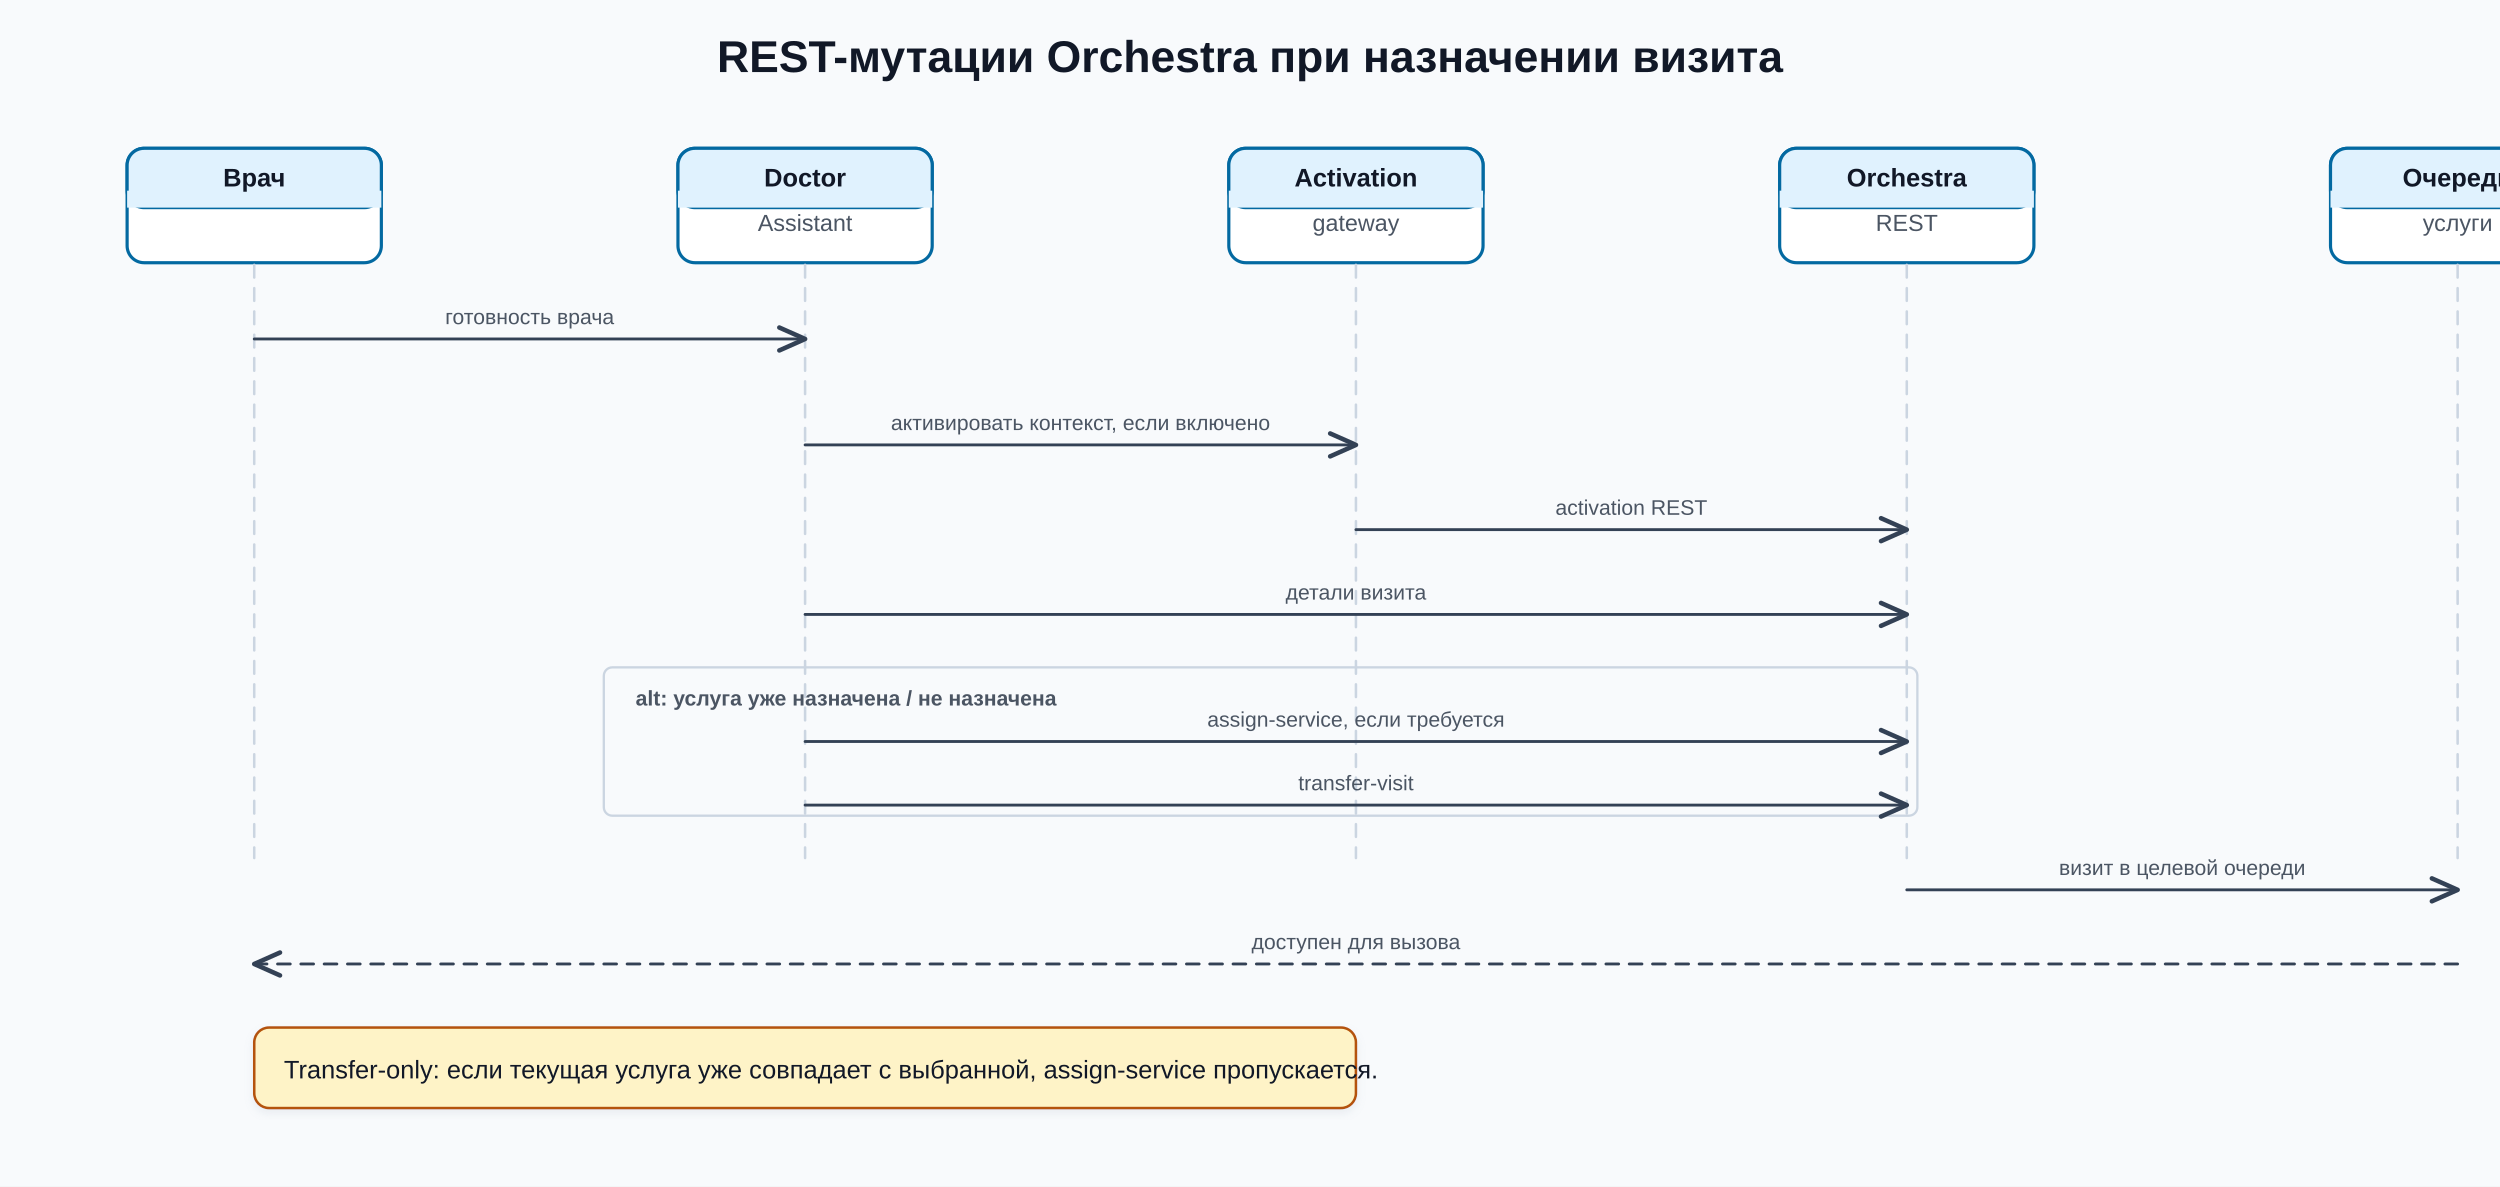
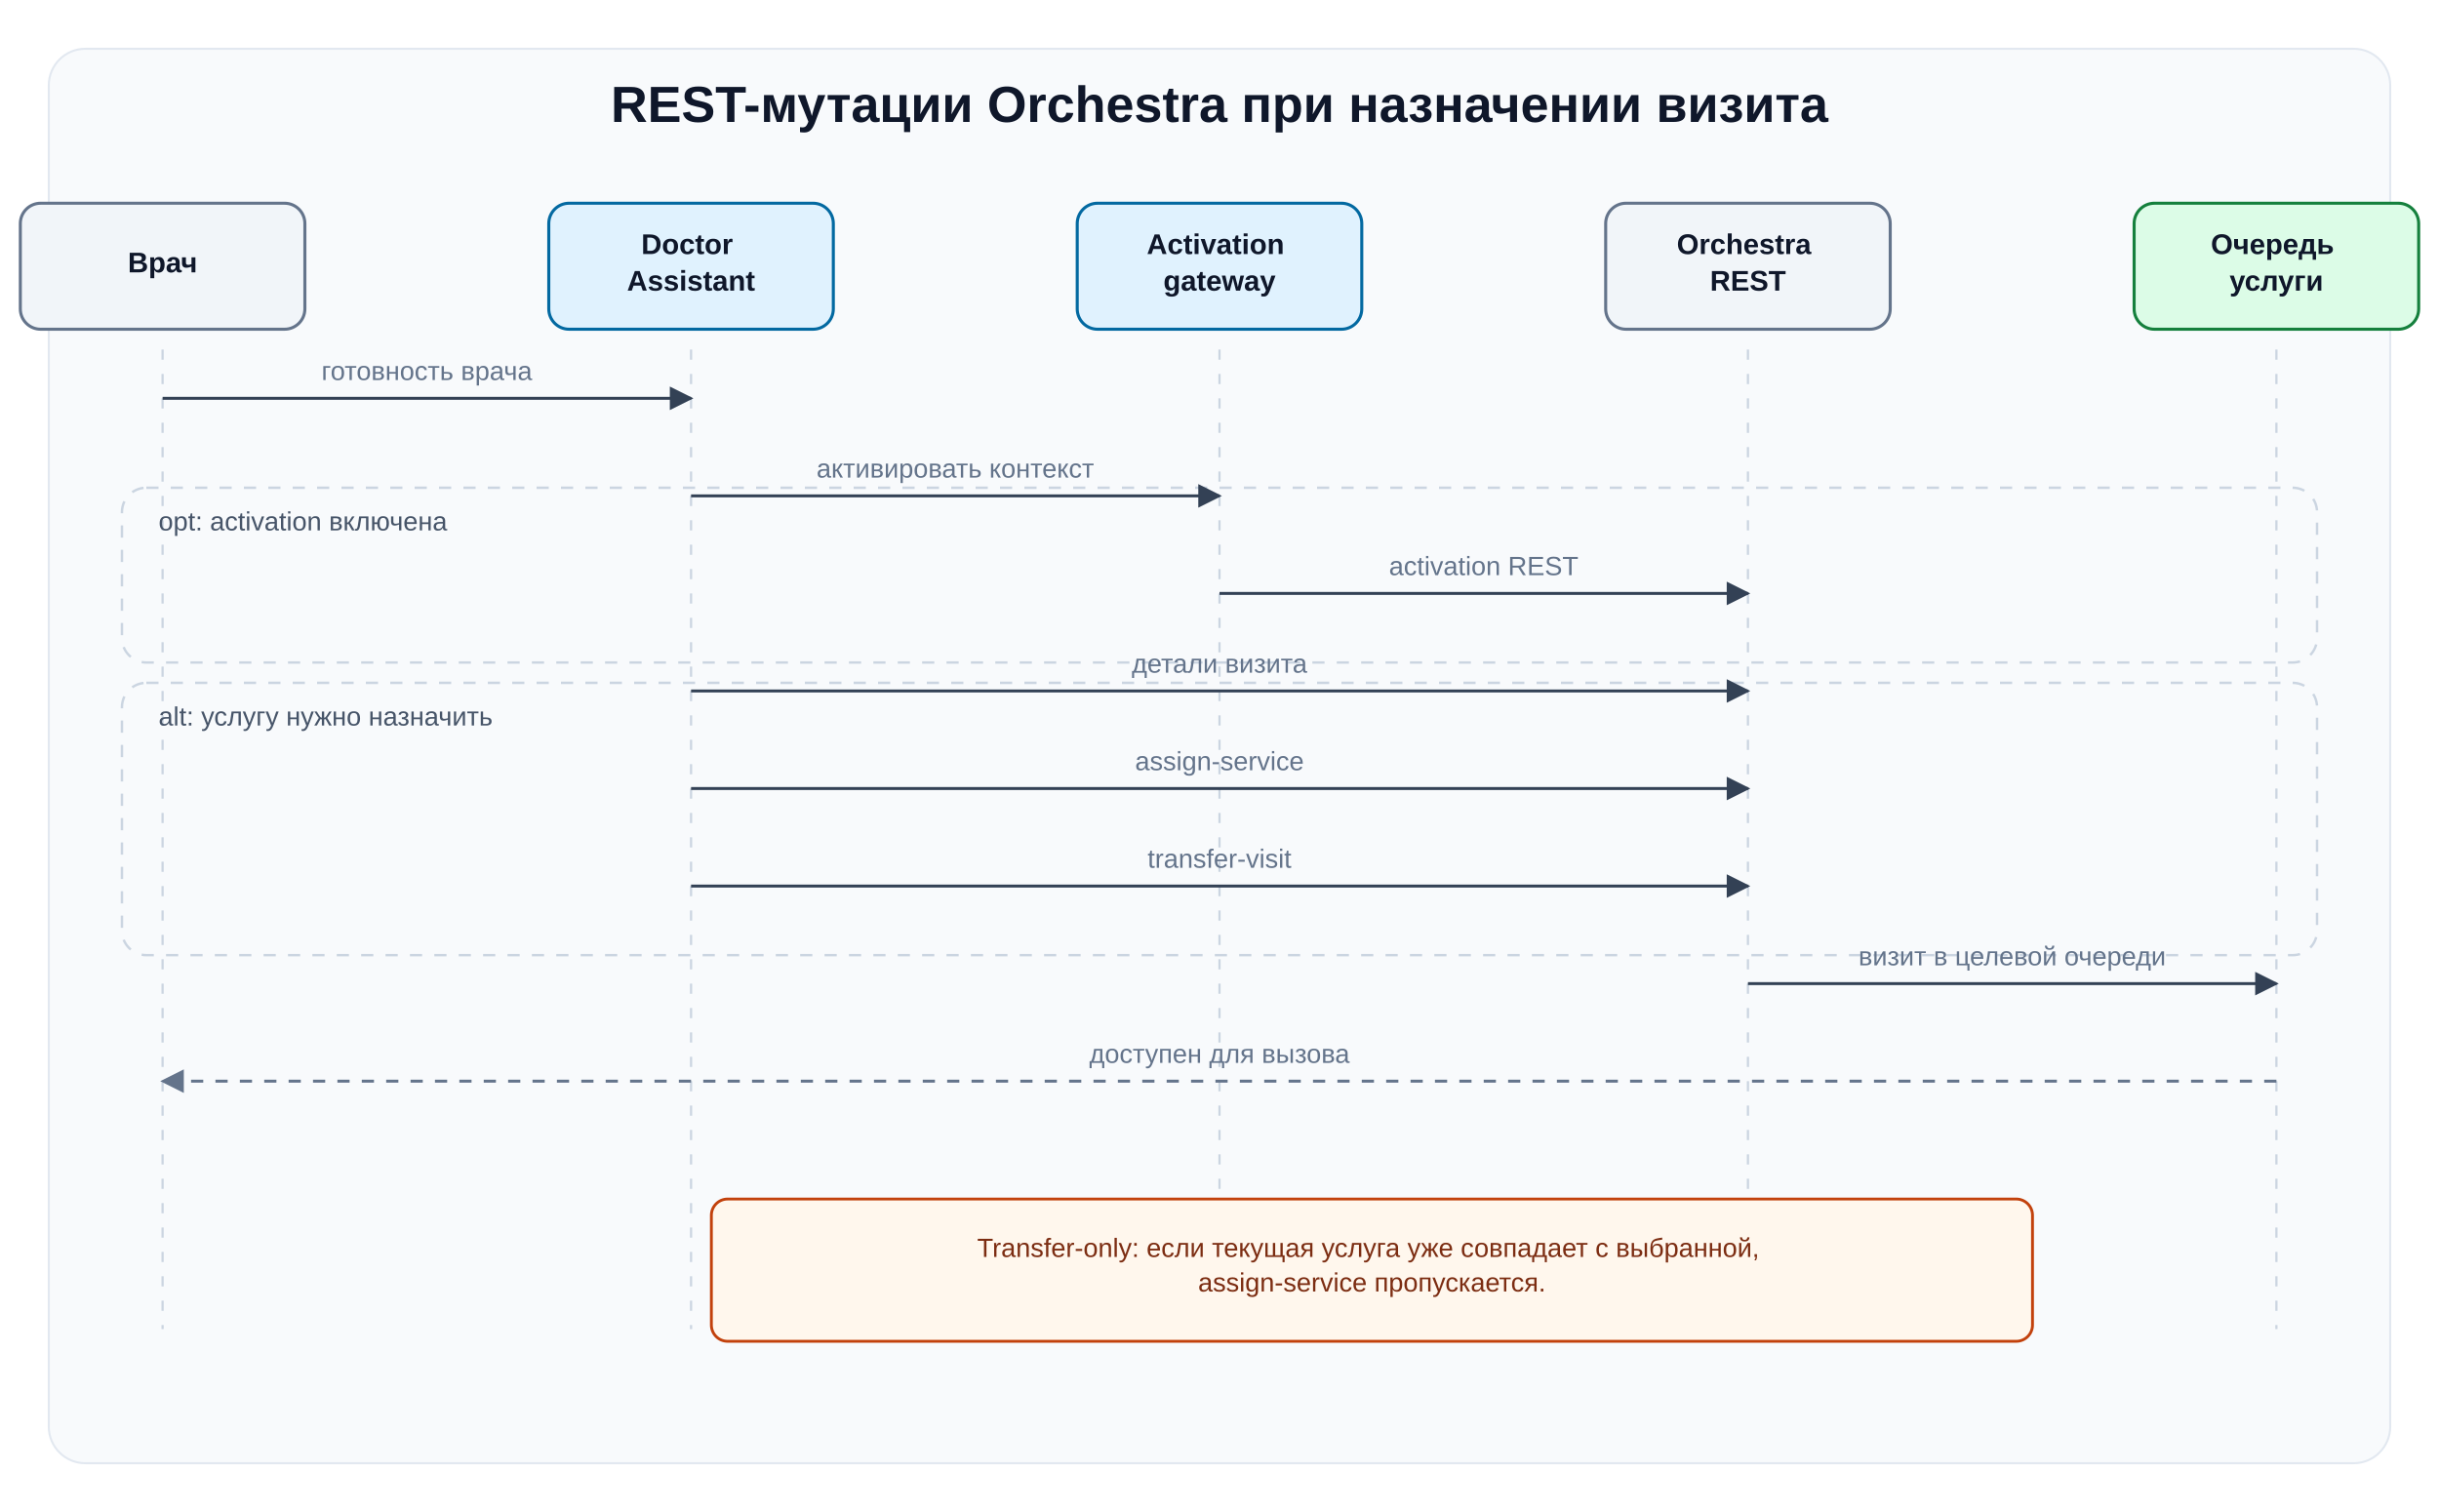
- <svg xmlns="http://www.w3.org/2000/svg" width="1180" height="560" viewBox="0 0 1180 560">
+ <svg xmlns="http://www.w3.org/2000/svg" width="1200" height="744" viewBox="0 0 1200 744" role="img" aria-label="REST-мутации Orchestra при назначении визита">
  <defs>
-     <marker id="arrow" markerWidth="12" markerHeight="10" refX="10" refY="5" orient="auto" markerUnits="strokeWidth">
-       <path d="M 1 1 L 10 5 L 1 9" fill="none" stroke="#334155" stroke-width="1.6" stroke-linecap="round" stroke-linejoin="round" />
+     <marker id="arrow" viewBox="0 0 10 10" refX="9" refY="5" markerWidth="8" markerHeight="8" orient="auto-start-reverse">
+       <path d="M 0 0 L 10 5 L 0 10 z" fill="#334155" />
    </marker>
-     <marker id="triangle" markerWidth="14" markerHeight="12" refX="12" refY="6" orient="auto" markerUnits="strokeWidth">
-       <path d="M 1 6 L 12 1 L 12 11 Z" fill="#F8FAFC" stroke="#334155" stroke-width="1.5" />
+     <marker id="arrow-dashed" viewBox="0 0 10 10" refX="9" refY="5" markerWidth="8" markerHeight="8" orient="auto-start-reverse">
+       <path d="M 0 0 L 10 5 L 0 10 z" fill="#64748B" />
    </marker>
-     <marker id="green-dot" markerWidth="10" markerHeight="10" refX="5" refY="5" orient="auto">
-       <circle cx="5" cy="5" r="4" fill="#16A34A" />
-     </marker>
-     <filter id="card-shadow" x="-15%" y="-15%" width="130%" height="130%">
-       <feDropShadow dx="0" dy="2" stdDeviation="2" flood-color="#94A3B8" flood-opacity="0.16" />
-     </filter>
  </defs>
-   <rect x="0" y="0" width="1180" height="560" fill="#F8FAFC" />
-   <text x="590.0" y="34" text-anchor="middle" font-family="Segoe UI, Arial, sans-serif" font-size="21" font-weight="700" fill="#111827">REST-мутации Orchestra при назначении визита</text>
-   <rect x="60" y="70" width="120" height="54" rx="8" ry="8" fill="#FFFFFF" stroke="#0369A1" stroke-width="1.5" />
-   <rect x="60" y="70" width="120" height="28" rx="8" ry="8" fill="#E0F2FE" stroke="#0369A1" stroke-width="1.5" />
-   <rect x="60" y="90" width="120" height="8" fill="#E0F2FE" stroke="none" />
-   <text x="120.0" y="88" text-anchor="middle" font-family="Segoe UI, Arial, sans-serif" font-size="12" font-weight="700" fill="#111827" style="">
-     <tspan x="120.0" dy="0">Врач</tspan>
+   <rect x="0.0" y="0.0" width="1200.0" height="744.0" rx="0.0" fill="#FFFFFF" stroke="none" stroke-width="1" />
+   <rect x="24.0" y="24.0" width="1152.0" height="696.0" rx="18.0" fill="#F8FAFC" stroke="#E2E8F0" stroke-width="1" />
+   <text x="600.0" y="60.0" text-anchor="middle" font-family="Segoe UI, Arial, sans-serif" font-size="25" font-weight="700" fill="#0F172A">REST-мутации Orchestra при назначении визита</text>
+   <rect x="10.0" y="100.0" width="140.0" height="62.0" rx="10.0" fill="#F1F5F9" stroke="#64748B" stroke-width="1.5" />
+   <text x="80.0" y="134.0" text-anchor="middle" font-family="Segoe UI, Arial, sans-serif" font-size="14" font-weight="600" fill="#0F172A">
+     <tspan x="80.0" dy="0">Врач</tspan>
  </text>
-   <rect x="320" y="70" width="120" height="54" rx="8" ry="8" fill="#FFFFFF" stroke="#0369A1" stroke-width="1.5" />
-   <rect x="320" y="70" width="120" height="28" rx="8" ry="8" fill="#E0F2FE" stroke="#0369A1" stroke-width="1.5" />
-   <rect x="320" y="90" width="120" height="8" fill="#E0F2FE" stroke="none" />
-   <text x="380.0" y="88" text-anchor="middle" font-family="Segoe UI, Arial, sans-serif" font-size="12" font-weight="700" fill="#111827" style="">
-     <tspan x="380.0" dy="0">Doctor</tspan>
+   <path d="M 80.0 172.0 L 80.0 654.0" fill="none" stroke="#CBD5E1" stroke-width="1.1" stroke-dasharray="5 7" />
+   <rect x="270.0" y="100.0" width="140.0" height="62.0" rx="10.0" fill="#E0F2FE" stroke="#0369A1" stroke-width="1.5" />
+   <text x="340.0" y="125.0" text-anchor="middle" font-family="Segoe UI, Arial, sans-serif" font-size="14" font-weight="700" fill="#0F172A">
+     <tspan x="340.0" dy="0">Doctor</tspan>
+     <tspan x="340.0" dy="18">Assistant</tspan>
  </text>
-   <text x="380.0" y="109" text-anchor="middle" font-family="Segoe UI, Arial, sans-serif" font-size="11" font-weight="400" fill="#4B5563" style="">
-     <tspan x="380.0" dy="0">Assistant</tspan>
+   <path d="M 340.0 172.0 L 340.0 654.0" fill="none" stroke="#CBD5E1" stroke-width="1.1" stroke-dasharray="5 7" />
+   <rect x="530.0" y="100.0" width="140.0" height="62.0" rx="10.0" fill="#E0F2FE" stroke="#0369A1" stroke-width="1.5" />
+   <text x="600.0" y="125.0" text-anchor="middle" font-family="Segoe UI, Arial, sans-serif" font-size="14" font-weight="700" fill="#0F172A">
+     <tspan x="600.0" dy="0">Activation</tspan>
+     <tspan x="600.0" dy="18">gateway</tspan>
  </text>
-   <rect x="580" y="70" width="120" height="54" rx="8" ry="8" fill="#FFFFFF" stroke="#0369A1" stroke-width="1.5" />
-   <rect x="580" y="70" width="120" height="28" rx="8" ry="8" fill="#E0F2FE" stroke="#0369A1" stroke-width="1.5" />
-   <rect x="580" y="90" width="120" height="8" fill="#E0F2FE" stroke="none" />
-   <text x="640.0" y="88" text-anchor="middle" font-family="Segoe UI, Arial, sans-serif" font-size="12" font-weight="700" fill="#111827" style="">
-     <tspan x="640.0" dy="0">Activation</tspan>
+   <path d="M 600.0 172.0 L 600.0 654.0" fill="none" stroke="#CBD5E1" stroke-width="1.1" stroke-dasharray="5 7" />
+   <rect x="790.0" y="100.0" width="140.0" height="62.0" rx="10.0" fill="#F1F5F9" stroke="#64748B" stroke-width="1.5" />
+   <text x="860.0" y="125.0" text-anchor="middle" font-family="Segoe UI, Arial, sans-serif" font-size="14" font-weight="600" fill="#0F172A">
+     <tspan x="860.0" dy="0">Orchestra</tspan>
+     <tspan x="860.0" dy="18">REST</tspan>
  </text>
-   <text x="640.0" y="109" text-anchor="middle" font-family="Segoe UI, Arial, sans-serif" font-size="11" font-weight="400" fill="#4B5563" style="">
-     <tspan x="640.0" dy="0">gateway</tspan>
+   <path d="M 860.0 172.0 L 860.0 654.0" fill="none" stroke="#CBD5E1" stroke-width="1.1" stroke-dasharray="5 7" />
+   <rect x="1050.0" y="100.0" width="140.0" height="62.0" rx="10.0" fill="#DCFCE7" stroke="#15803D" stroke-width="1.5" />
+   <text x="1120.0" y="125.0" text-anchor="middle" font-family="Segoe UI, Arial, sans-serif" font-size="14" font-weight="700" fill="#0F172A">
+     <tspan x="1120.0" dy="0">Очередь</tspan>
+     <tspan x="1120.0" dy="18">услуги</tspan>
  </text>
-   <rect x="840" y="70" width="120" height="54" rx="8" ry="8" fill="#FFFFFF" stroke="#0369A1" stroke-width="1.5" />
-   <rect x="840" y="70" width="120" height="28" rx="8" ry="8" fill="#E0F2FE" stroke="#0369A1" stroke-width="1.5" />
-   <rect x="840" y="90" width="120" height="8" fill="#E0F2FE" stroke="none" />
-   <text x="900.0" y="88" text-anchor="middle" font-family="Segoe UI, Arial, sans-serif" font-size="12" font-weight="700" fill="#111827" style="">
-     <tspan x="900.0" dy="0">Orchestra</tspan>
-   </text>
-   <text x="900.0" y="109" text-anchor="middle" font-family="Segoe UI, Arial, sans-serif" font-size="11" font-weight="400" fill="#4B5563" style="">
-     <tspan x="900.0" dy="0">REST</tspan>
-   </text>
-   <rect x="1100" y="70" width="120" height="54" rx="8" ry="8" fill="#FFFFFF" stroke="#0369A1" stroke-width="1.5" />
-   <rect x="1100" y="70" width="120" height="28" rx="8" ry="8" fill="#E0F2FE" stroke="#0369A1" stroke-width="1.5" />
-   <rect x="1100" y="90" width="120" height="8" fill="#E0F2FE" stroke="none" />
-   <text x="1160.0" y="88" text-anchor="middle" font-family="Segoe UI, Arial, sans-serif" font-size="12" font-weight="700" fill="#111827" style="">
-     <tspan x="1160.0" dy="0">Очередь</tspan>
-   </text>
-   <text x="1160.0" y="109" text-anchor="middle" font-family="Segoe UI, Arial, sans-serif" font-size="11" font-weight="400" fill="#4B5563" style="">
-     <tspan x="1160.0" dy="0">услуги</tspan>
-   </text>
-   <line x1="120.0" y1="125" x2="120.0" y2="405" stroke="#CBD5E1" stroke-width="1.2" stroke-linecap="round" stroke-dasharray="6 5" />
-   <line x1="380.0" y1="125" x2="380.0" y2="405" stroke="#CBD5E1" stroke-width="1.2" stroke-linecap="round" stroke-dasharray="6 5" />
-   <line x1="640.0" y1="125" x2="640.0" y2="405" stroke="#CBD5E1" stroke-width="1.2" stroke-linecap="round" stroke-dasharray="6 5" />
-   <line x1="900.0" y1="125" x2="900.0" y2="405" stroke="#CBD5E1" stroke-width="1.2" stroke-linecap="round" stroke-dasharray="6 5" />
-   <line x1="1160.0" y1="125" x2="1160.0" y2="405" stroke="#CBD5E1" stroke-width="1.2" stroke-linecap="round" stroke-dasharray="6 5" />
-   <line x1="120.0" y1="160" x2="380.0" y2="160" stroke="#334155" stroke-width="1.35" stroke-linecap="round" marker-end="url(#arrow)" />
-   <text x="250.0" y="153" text-anchor="middle" font-family="Segoe UI, Arial, sans-serif" font-size="10" font-weight="400" fill="#4B5563" style="">
-     <tspan x="250.0" dy="0">готовность врача</tspan>
-   </text>
-   <line x1="380.0" y1="210" x2="640.0" y2="210" stroke="#334155" stroke-width="1.35" stroke-linecap="round" marker-end="url(#arrow)" />
-   <text x="510.0" y="203" text-anchor="middle" font-family="Segoe UI, Arial, sans-serif" font-size="10" font-weight="400" fill="#4B5563" style="">
-     <tspan x="510.0" dy="0">активировать контекст, если включено</tspan>
-   </text>
-   <line x1="640.0" y1="250" x2="900.0" y2="250" stroke="#334155" stroke-width="1.35" stroke-linecap="round" marker-end="url(#arrow)" />
-   <text x="770.0" y="243" text-anchor="middle" font-family="Segoe UI, Arial, sans-serif" font-size="10" font-weight="400" fill="#4B5563" style="">
-     <tspan x="770.0" dy="0">activation REST</tspan>
-   </text>
-   <line x1="380.0" y1="290" x2="900.0" y2="290" stroke="#334155" stroke-width="1.35" stroke-linecap="round" marker-end="url(#arrow)" />
-   <text x="640.0" y="283" text-anchor="middle" font-family="Segoe UI, Arial, sans-serif" font-size="10" font-weight="400" fill="#4B5563" style="">
-     <tspan x="640.0" dy="0">детали визита</tspan>
-   </text>
-   <rect x="285" y="315" width="620" height="70" rx="4" ry="4" fill="none" stroke="#CBD5E1" stroke-width="1.1" />
-   <text x="300" y="333" text-anchor="start" font-family="Segoe UI, Arial, sans-serif" font-size="10" font-weight="600" fill="#4B5563" style="">
-     <tspan x="300" dy="0">alt: услуга уже назначена / не назначена</tspan>
-   </text>
-   <line x1="380.0" y1="350" x2="900.0" y2="350" stroke="#334155" stroke-width="1.35" stroke-linecap="round" marker-end="url(#arrow)" />
-   <text x="640.0" y="343" text-anchor="middle" font-family="Segoe UI, Arial, sans-serif" font-size="10" font-weight="400" fill="#4B5563" style="">
-     <tspan x="640.0" dy="0">assign-service, если требуется</tspan>
-   </text>
-   <line x1="380.0" y1="380" x2="900.0" y2="380" stroke="#334155" stroke-width="1.35" stroke-linecap="round" marker-end="url(#arrow)" />
-   <text x="640.0" y="373" text-anchor="middle" font-family="Segoe UI, Arial, sans-serif" font-size="10" font-weight="400" fill="#4B5563" style="">
-     <tspan x="640.0" dy="0">transfer-visit</tspan>
-   </text>
-   <line x1="900.0" y1="420" x2="1160.0" y2="420" stroke="#334155" stroke-width="1.35" stroke-linecap="round" marker-end="url(#arrow)" />
-   <text x="1030.0" y="413" text-anchor="middle" font-family="Segoe UI, Arial, sans-serif" font-size="10" font-weight="400" fill="#4B5563" style="">
-     <tspan x="1030.0" dy="0">визит в целевой очереди</tspan>
-   </text>
-   <line x1="1160.0" y1="455" x2="120.0" y2="455" stroke="#334155" stroke-width="1.35" stroke-linecap="round" stroke-dasharray="6 5" marker-end="url(#arrow)" />
-   <text x="640.0" y="448" text-anchor="middle" font-family="Segoe UI, Arial, sans-serif" font-size="10" font-weight="400" fill="#4B5563" style="">
-     <tspan x="640.0" dy="0">доступен для вызова</tspan>
-   </text>
-   <rect x="120" y="485" width="520" height="38" rx="7" ry="7" fill="#FEF3C7" stroke="#B45309" stroke-width="1.2" filter="url(#card-shadow)" />
-   <text x="134" y="509" text-anchor="start" font-family="Segoe UI, Arial, sans-serif" font-size="12" font-weight="400" fill="#111827" style="">
-     <tspan x="134" dy="0">Transfer-only: если текущая услуга уже совпадает с выбранной, assign-service пропускается.</tspan>
+   <path d="M 1120.0 172.0 L 1120.0 654.0" fill="none" stroke="#CBD5E1" stroke-width="1.1" stroke-dasharray="5 7" />
+   <rect x="60.0" y="240.0" width="1080.0" height="86.0" rx="12.0" fill="none" stroke="#CBD5E1" stroke-width="1.2" stroke-dasharray="6 6" />
+   <text x="78.0" y="261.0" text-anchor="start" font-family="Segoe UI, Arial, sans-serif" font-size="13" font-weight="400" fill="#475569">opt: activation включена</text>
+   <rect x="60.0" y="336.0" width="1080.0" height="134.0" rx="12.0" fill="none" stroke="#CBD5E1" stroke-width="1.2" stroke-dasharray="6 6" />
+   <text x="78.0" y="357.0" text-anchor="start" font-family="Segoe UI, Arial, sans-serif" font-size="13" font-weight="400" fill="#475569">alt: услугу нужно назначить</text>
+   <path d="M 80.0 196.0 L 340.0 196.0" fill="none" stroke="#334155" stroke-width="1.45" marker-end="url(#arrow)" />
+   <text x="210.0" y="187.0" text-anchor="middle" font-family="Segoe UI, Arial, sans-serif" font-size="13" font-weight="400" fill="#64748B">готовность врача</text>
+   <path d="M 340.0 244.0 L 600.0 244.0" fill="none" stroke="#334155" stroke-width="1.45" marker-end="url(#arrow)" />
+   <text x="470.0" y="235.0" text-anchor="middle" font-family="Segoe UI, Arial, sans-serif" font-size="13" font-weight="400" fill="#64748B">активировать контекст</text>
+   <path d="M 600.0 292.0 L 860.0 292.0" fill="none" stroke="#334155" stroke-width="1.45" marker-end="url(#arrow)" />
+   <text x="730.0" y="283.0" text-anchor="middle" font-family="Segoe UI, Arial, sans-serif" font-size="13" font-weight="400" fill="#64748B">activation REST</text>
+   <path d="M 340.0 340.0 L 860.0 340.0" fill="none" stroke="#334155" stroke-width="1.45" marker-end="url(#arrow)" />
+   <text x="600.0" y="331.0" text-anchor="middle" font-family="Segoe UI, Arial, sans-serif" font-size="13" font-weight="400" fill="#64748B">детали визита</text>
+   <path d="M 340.0 388.0 L 860.0 388.0" fill="none" stroke="#334155" stroke-width="1.45" marker-end="url(#arrow)" />
+   <text x="600.0" y="379.0" text-anchor="middle" font-family="Segoe UI, Arial, sans-serif" font-size="13" font-weight="400" fill="#64748B">assign-service</text>
+   <path d="M 340.0 436.0 L 860.0 436.0" fill="none" stroke="#334155" stroke-width="1.45" marker-end="url(#arrow)" />
+   <text x="600.0" y="427.0" text-anchor="middle" font-family="Segoe UI, Arial, sans-serif" font-size="13" font-weight="400" fill="#64748B">transfer-visit</text>
+   <path d="M 860.0 484.0 L 1120.0 484.0" fill="none" stroke="#334155" stroke-width="1.45" marker-end="url(#arrow)" />
+   <text x="990.0" y="475.0" text-anchor="middle" font-family="Segoe UI, Arial, sans-serif" font-size="13" font-weight="400" fill="#64748B">визит в целевой очереди</text>
+   <path d="M 1120.0 532.0 L 80.0 532.0" fill="none" stroke="#64748B" stroke-width="1.45" stroke-dasharray="6 6" marker-end="url(#arrow-dashed)" />
+   <text x="600.0" y="523.0" text-anchor="middle" font-family="Segoe UI, Arial, sans-serif" font-size="13" font-weight="400" fill="#64748B">доступен для вызова</text>
+   <rect x="350.0" y="590.0" width="650.0" height="70.0" rx="8.0" fill="#FFF7ED" stroke="#C2410C" stroke-width="1.4" />
+   <text x="675.0" y="618.5" text-anchor="middle" font-family="Segoe UI, Arial, sans-serif" font-size="13" font-weight="400" fill="#7C2D12">
+     <tspan x="675.0" dy="0">Transfer-only: если текущая услуга уже совпадает с выбранной,</tspan>
+     <tspan x="675.0" dy="17">assign-service пропускается.</tspan>
  </text>
</svg>
